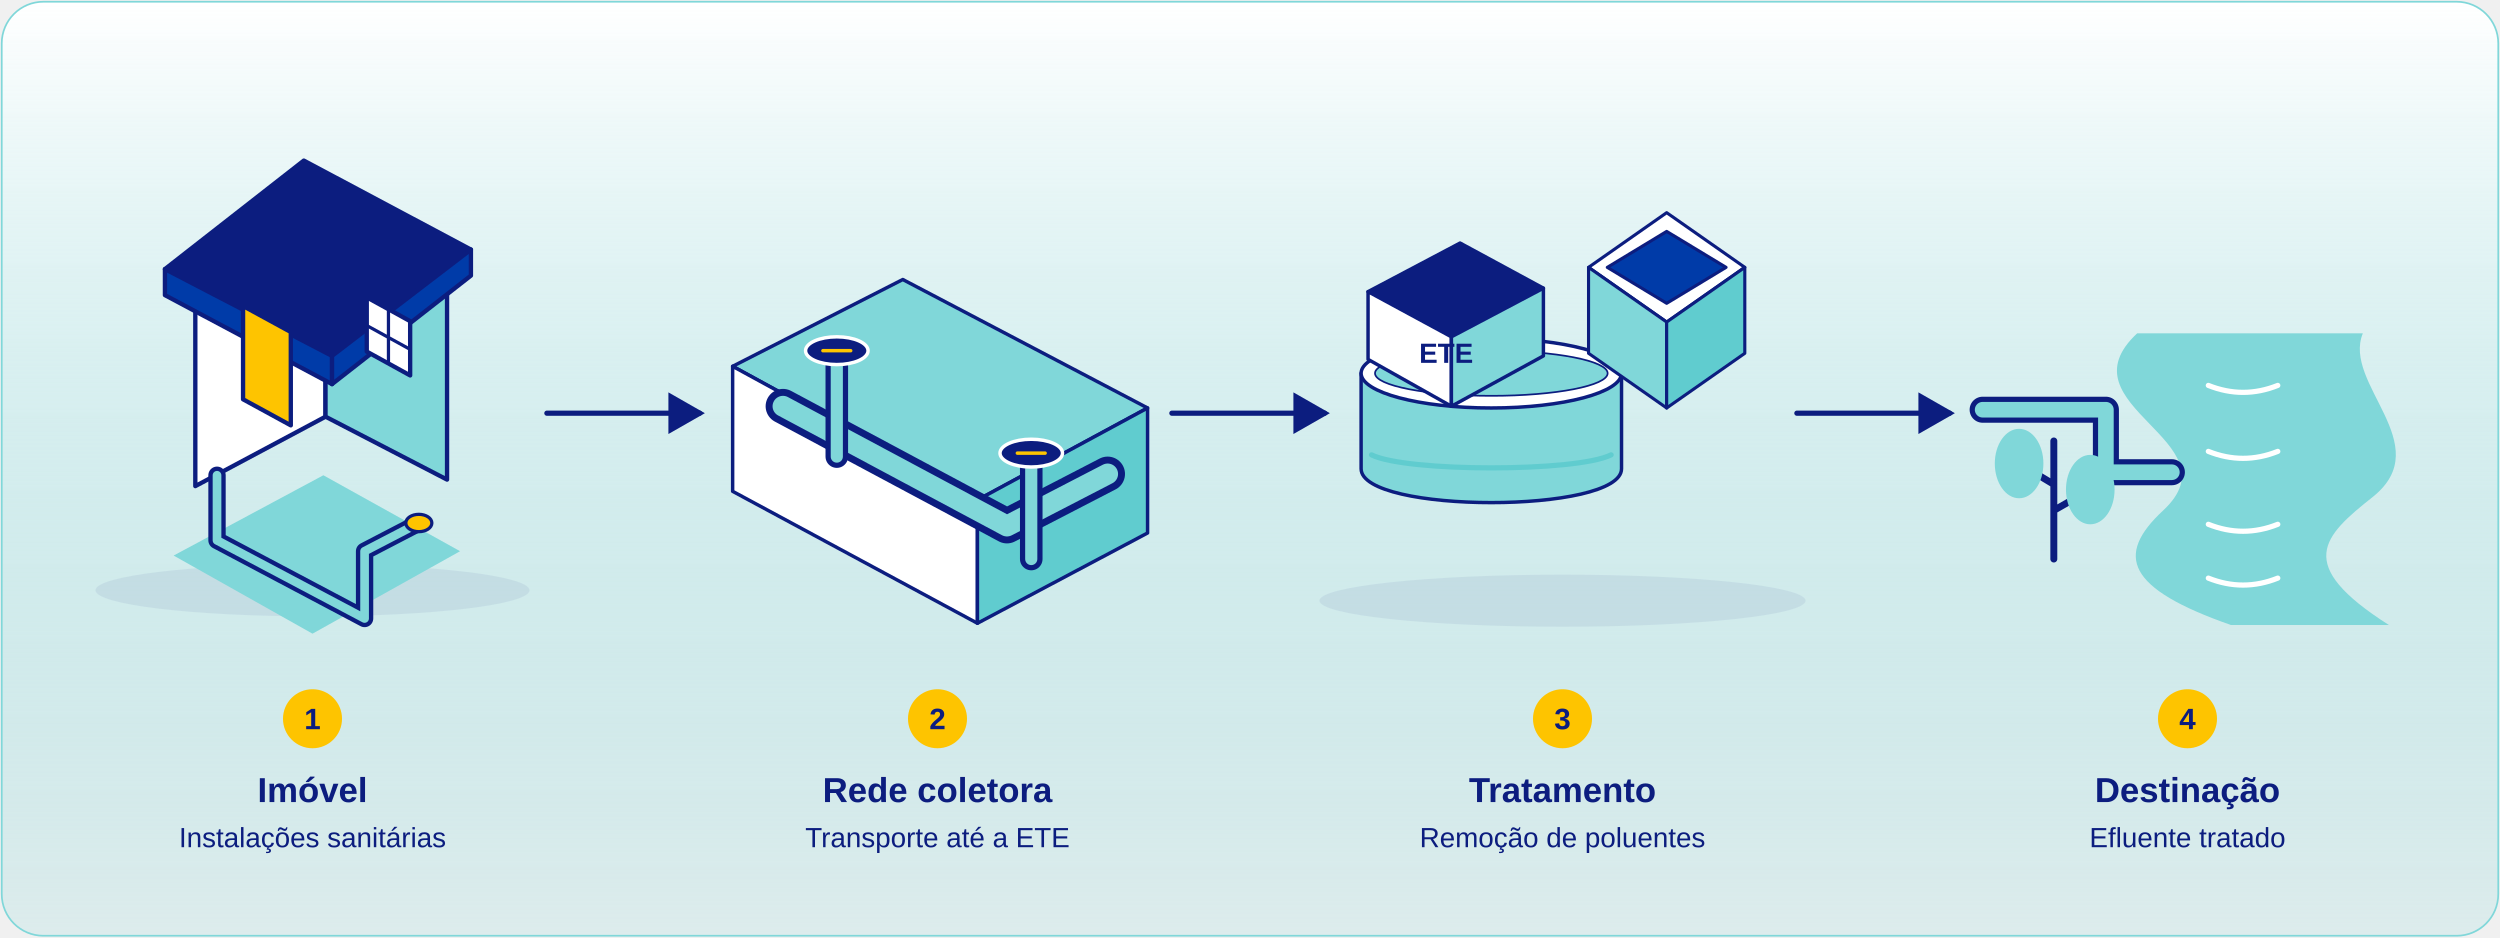
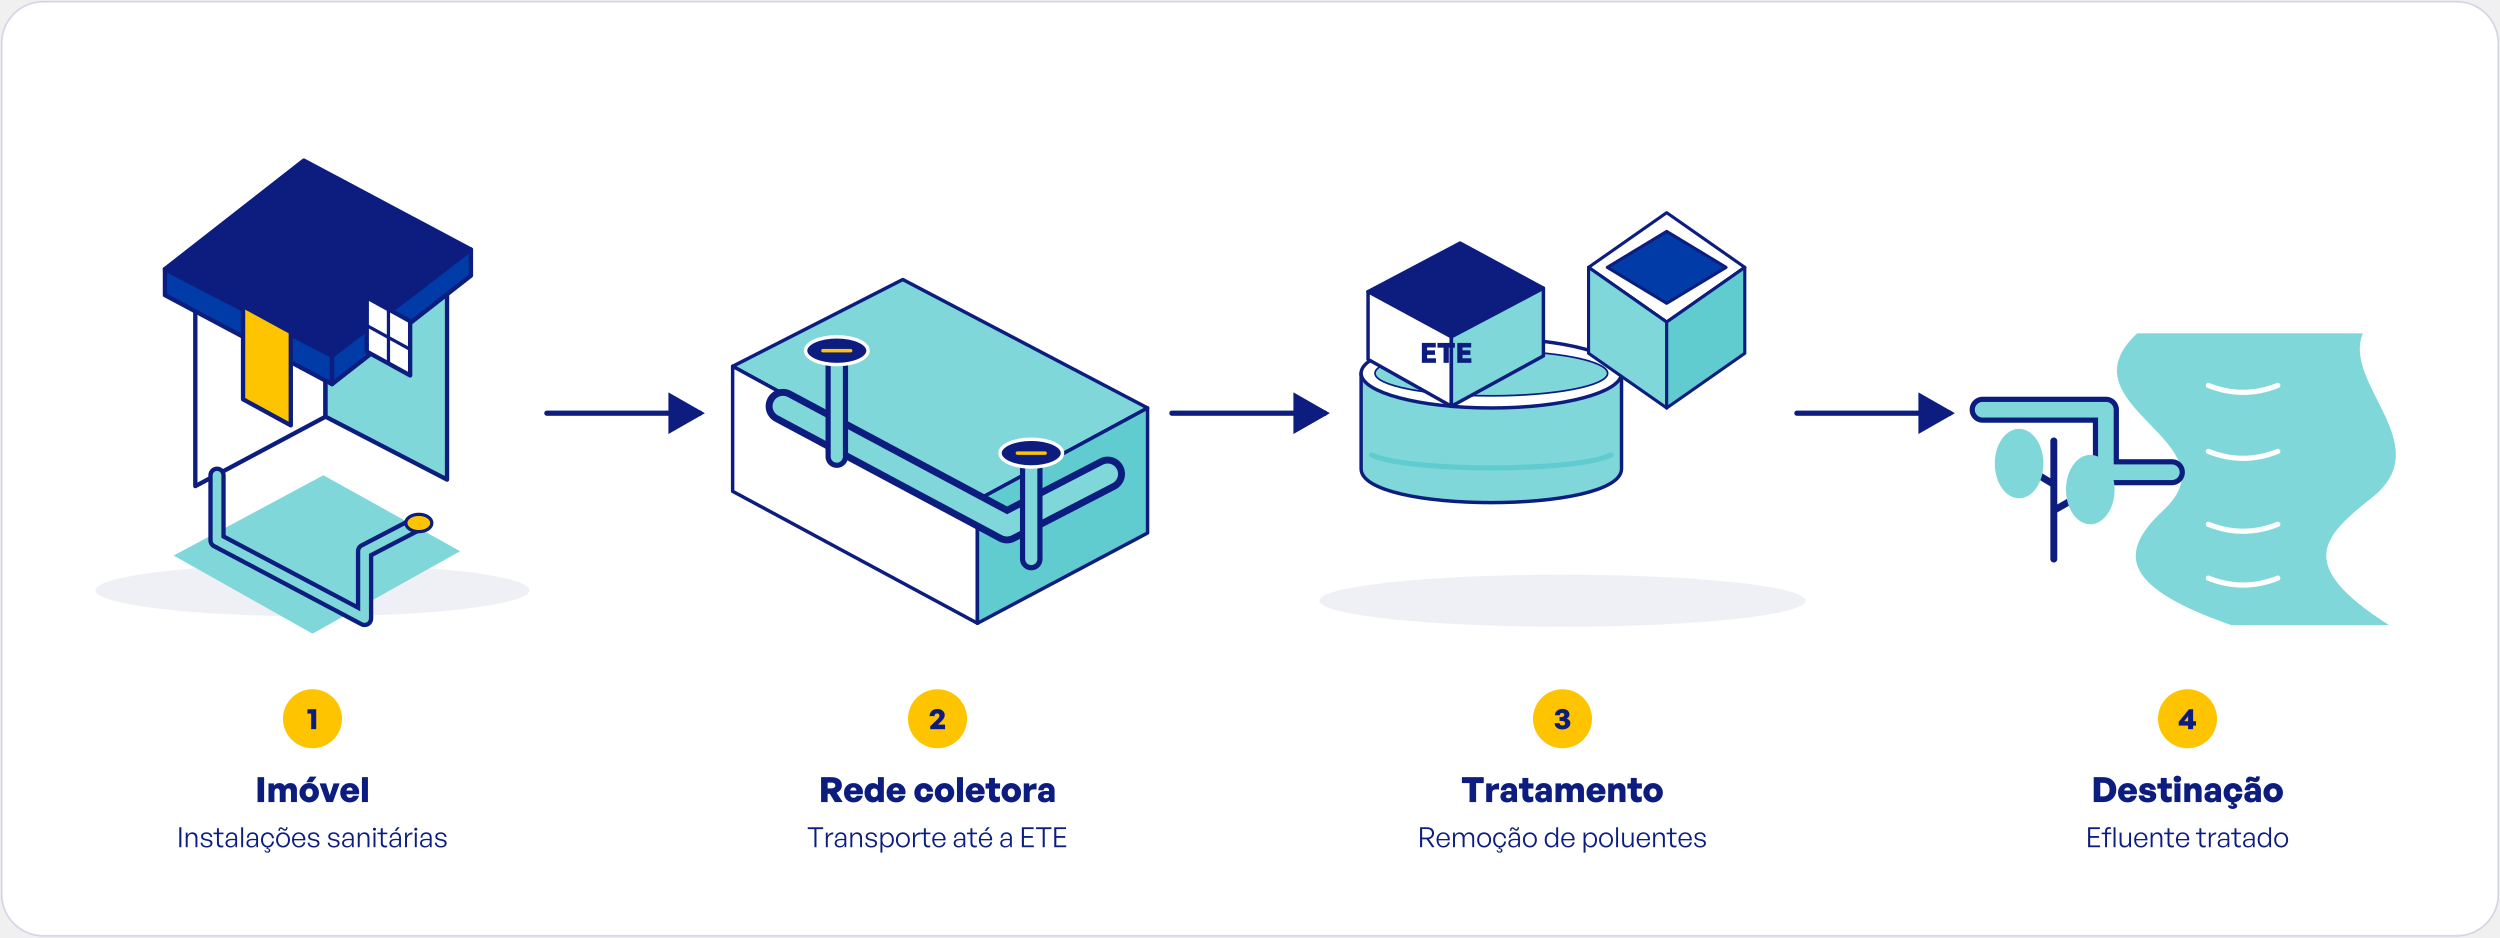
<svg xmlns="http://www.w3.org/2000/svg" viewBox="0 0 1440 540" role="img" aria-labelledby="title desc">
  <defs>
    <linearGradient id="bg" x2="0" y2="1">
      <stop stop-color="#FFFFFF" />
      <stop offset="1" stop-color="#80D7D9" stop-opacity=".17" />
    </linearGradient>
    <marker id="arrow" markerWidth="8" markerHeight="8" refX="6" refY="4" orient="auto">
      <path d="M0 0 7 4 0 8Z" fill="#0C1D7F" />
    </marker>
  </defs>
-   <rect x="1" y="1" width="1438" height="538" rx="24" fill="url(#bg)" stroke="#80D7D9" stroke-width="1" />
+   <rect x="1" y="1" width="1438" height="538" rx="24" fill="#FFFFFF" stroke="#0C1D7F26" stroke-width="1" />
  <path d="M315 238h88" fill="none" stroke="#0C1D7F" stroke-width="3" stroke-linecap="round" stroke-linejoin="round" marker-end="url(#arrow)" />
  <path d="M675 238h88" fill="none" stroke="#0C1D7F" stroke-width="3" stroke-linecap="round" stroke-linejoin="round" marker-end="url(#arrow)" />
  <path d="M1035 238h88" fill="none" stroke="#0C1D7F" stroke-width="3" stroke-linecap="round" stroke-linejoin="round" marker-end="url(#arrow)" />
  <ellipse cx="180" cy="340" rx="125.0" ry="15" fill="#0C1D7F" stroke="none" stroke-width="2" opacity=".07" />
  <g transform="translate(180 305) scale(1.25)">
    <path d="M-64 12 5-25 68 10 0 48Z" fill="#80D7D9" stroke="none" stroke-width="2" stroke-linecap="round" stroke-linejoin="round" />
    <path d="M-54-20 6-52 6-150-54-118Z" fill="#FFFFFF" stroke="#0C1D7F" stroke-width="2" stroke-linecap="round" stroke-linejoin="round" />
    <path d="M6-52 62-23 62-121 6-150Z" fill="#80D7D9" stroke="#0C1D7F" stroke-width="2" stroke-linecap="round" stroke-linejoin="round" />
    <path d="M-68-120-4-170 73-129 9-80Z" fill="#0C1D7F" stroke="#0C1D7F" stroke-width="2" stroke-linecap="round" stroke-linejoin="round" />
    <path d="M-68-120-68-108 9-67 9-80Z" fill="#003BA8" stroke="#0C1D7F" stroke-width="2" stroke-linecap="round" stroke-linejoin="round" />
    <path d="M9-80 73-129 73-117 9-67Z" fill="#003BA8" stroke="#0C1D7F" stroke-width="2" stroke-linecap="round" stroke-linejoin="round" />
    <path d="M-32-60-10-48-10-91-32-103Z" fill="#FEC400" stroke="#0C1D7F" stroke-width="2" stroke-linecap="round" stroke-linejoin="round" />
    <path d="M25-82 45-71 45-96 25-107Z" fill="#FFFFFF" stroke="#0C1D7F" stroke-width="2" stroke-linecap="round" stroke-linejoin="round" />
    <path d="M35-102 35-77M25-94 45-83" fill="none" stroke="#0C1D7F" stroke-width="1.5" stroke-linecap="round" stroke-linejoin="round" />
    <path d="M-44-25-44 5 24 41 24 10 49-3" fill="none" stroke="#0C1D7F" stroke-width="8" stroke-linecap="round" stroke-linejoin="round" />
    <path d="M-44-25-44 5 24 41 24 10 49-3" fill="none" stroke="#80D7D9" stroke-width="4" stroke-linecap="round" stroke-linejoin="round" />
    <ellipse cx="49" cy="-3" rx="6" ry="4" fill="#FEC400" stroke="#0C1D7F" stroke-width="1.5" />
  </g>
  <path d="M422 211 520 161 661 235 563 288Z" fill="#80D7D9" stroke="#0C1D7F" stroke-width="2" stroke-linecap="round" stroke-linejoin="round" />
  <path d="M422 211v72l141 76v-71Z" fill="#FFFFFF" stroke="#0C1D7F" stroke-width="2" stroke-linecap="round" stroke-linejoin="round" />
  <path d="M563 288 661 235v72l-98 52Z" fill="#60CCCF" stroke="#0C1D7F" stroke-width="2" stroke-linecap="round" stroke-linejoin="round" />
  <path d="M451 234 580 303 638 273" fill="none" stroke="#0C1D7F" stroke-width="20" stroke-linecap="round" stroke-linejoin="round" />
  <path d="M451 234 580 303 638 273" fill="none" stroke="#80D7D9" stroke-width="12" stroke-linecap="round" stroke-linejoin="round" />
  <path d="M482 202v61" fill="none" stroke="#0C1D7F" stroke-width="13" stroke-linecap="round" stroke-linejoin="round" />
  <path d="M482 202v61" fill="none" stroke="#80D7D9" stroke-width="7" stroke-linecap="round" stroke-linejoin="round" />
  <ellipse cx="482" cy="202" rx="18" ry="8" fill="#0C1D7F" stroke="#FFFFFF" stroke-width="2" />
  <path d="M474 202h16" fill="none" stroke="#FEC400" stroke-width="2" stroke-linecap="round" stroke-linejoin="round" />
  <path d="M594 261v61" fill="none" stroke="#0C1D7F" stroke-width="13" stroke-linecap="round" stroke-linejoin="round" />
  <path d="M594 261v61" fill="none" stroke="#80D7D9" stroke-width="7" stroke-linecap="round" stroke-linejoin="round" />
  <ellipse cx="594" cy="261" rx="18" ry="8" fill="#0C1D7F" stroke="#FFFFFF" stroke-width="2" />
  <path d="M586 261h16" fill="none" stroke="#FEC400" stroke-width="2" stroke-linecap="round" stroke-linejoin="round" />
  <ellipse cx="900" cy="346" rx="140.0" ry="15" fill="#0C1D7F" stroke="none" stroke-width="2" opacity=".07" />
  <g transform="translate(859 270) scale(1)">
    <path d="M-75.0 -55v55c0 26 150 26 150 0v-55" fill="#80D7D9" stroke="#0C1D7F" stroke-width="2" stroke-linecap="round" stroke-linejoin="round" />
    <ellipse cx="0" cy="-55" rx="75.0" ry="20" fill="#FFFFFF" stroke="#0C1D7F" stroke-width="2" />
    <ellipse cx="0" cy="-55" rx="67.0" ry="13" fill="#80D7D9" stroke="#0C1D7F" stroke-width="1" />
    <path d="M-69.0 -8c20 10 118 10 138 0" fill="none" stroke="#60CCCF" stroke-width="3" stroke-linecap="round" stroke-linejoin="round" />
  </g>
  <g transform="translate(960 199) scale(0.9)">
    <path d="M-50.0 -50 0 -85 50.0 -50 0 -15Z" fill="#FFFFFF" stroke="#0C1D7F" stroke-width="2" stroke-linecap="round" stroke-linejoin="round" />
    <path d="M-50.0 -50v55L0 40v-55Z" fill="#80D7D9" stroke="#0C1D7F" stroke-width="2" stroke-linecap="round" stroke-linejoin="round" />
    <path d="M0 -15 50.0 -50v55L0 40Z" fill="#60CCCF" stroke="#0C1D7F" stroke-width="2" stroke-linecap="round" stroke-linejoin="round" />
    <path d="M-38.0 -50 0 -73 38.0 -50 0 -27Z" fill="#003BA8" stroke="#0C1D7F" stroke-width="2" stroke-linecap="round" stroke-linejoin="round" />
  </g>
  <path d="M788 168 841 140 889 166 836 194Z" fill="#0C1D7F" stroke="#0C1D7F" stroke-width="2" stroke-linecap="round" stroke-linejoin="round" />
  <path d="M788 168v39l48 27v-40Z" fill="#FFFFFF" stroke="#0C1D7F" stroke-width="2" stroke-linecap="round" stroke-linejoin="round" />
  <path d="M836 194 889 166v39l-53 29Z" fill="#80D7D9" stroke="#0C1D7F" stroke-width="2" stroke-linecap="round" stroke-linejoin="round" />
-   <text x="833" y="209" text-anchor="middle" fill="#0C1D7F" font-family="Arial, sans-serif" font-size="16" font-weight="700">ETE</text>
+   <g aria-label="ETE" fill="#0C1D7F" transform="translate(817.872 209) scale(0.016 -0.016)">
+     <path d="M578 164V0H70V718H571V554H259V451H542V287H259V164Z" transform="translate(0 0)" />
+     <path d="M424 0H235V547H15V718H644V547H424Z" transform="translate(616 0)" />
+     <path d="M578 164V0H70V718H571V554H259V451H542V287H259V164Z" transform="translate(1275 0)" />
+   </g>
  <path d="M1231 192c-45 42 58 62 15 102-28 26-21 45 39 66h91c-55-35-38-51-9-74 37-30-18-65-6-94Z" fill="#80D7D9" stroke="none" stroke-width="2" stroke-linecap="round" stroke-linejoin="round" />
  <path d="M1272 222q20 8 40 0" fill="none" stroke="#FFFFFF" stroke-width="3" stroke-linecap="round" stroke-linejoin="round" />
  <path d="M1272 260q20 8 40 0" fill="none" stroke="#FFFFFF" stroke-width="3" stroke-linecap="round" stroke-linejoin="round" />
  <path d="M1272 302q20 8 40 0" fill="none" stroke="#FFFFFF" stroke-width="3" stroke-linecap="round" stroke-linejoin="round" />
  <path d="M1272 333q20 8 40 0" fill="none" stroke="#FFFFFF" stroke-width="3" stroke-linecap="round" stroke-linejoin="round" />
  <path d="M1142 236h71v36h38" fill="none" stroke="#0C1D7F" stroke-width="15" stroke-linecap="round" stroke-linejoin="round" />
  <path d="M1142 236h71v36h38" fill="none" stroke="#80D7D9" stroke-width="9" stroke-linecap="round" stroke-linejoin="round" />
  <path d="M1183 322v-68m0 25-20-12m20 27 21-12" fill="none" stroke="#0C1D7F" stroke-width="4" stroke-linecap="round" stroke-linejoin="round" />
  <ellipse cx="1163" cy="267" rx="14" ry="20" fill="#80D7D9" stroke="none" stroke-width="2" />
  <ellipse cx="1204" cy="282" rx="14" ry="20" fill="#80D7D9" stroke="none" stroke-width="2" />
  <ellipse cx="180" cy="414" rx="17" ry="17" fill="#FEC400" stroke="none" stroke-width="2" />
-   <text x="180" y="420" text-anchor="middle" fill="#0C1D7F" font-family="Arial, sans-serif" font-size="17" font-weight="700">1</text>
-   <text x="180" y="462" text-anchor="middle" fill="#0C1D7F" font-family="Arial, sans-serif" font-size="20" font-weight="700">Imóvel</text>
-   <text x="180" y="488" text-anchor="middle" fill="#0C1D7F" font-family="Arial, sans-serif" font-size="16" font-weight="400">Instalações sanitárias</text>
+   <g aria-label="1" fill="#0C1D7F" transform="translate(176.736 420) scale(0.017 -0.017)">
+     <path d="M318 0H145V527H20V676H318Z" transform="translate(0 0)" />
+   </g>
+   <g aria-label="Imóvel" fill="#0C1D7F" transform="translate(146.95 462) scale(0.02 -0.02)">
+     <path d="M259 0H70V718H259Z" transform="translate(0 0)" />
+     <path d="M227 0H56V538H213V472Q278 548 368 548Q474 548 520 465Q557 507 597.0 527.5Q637 548 693 548Q775 548 825.0 495.0Q875 442 875 346V0H704V293Q704 340 685.0 367.0Q666 394 630 394Q595 394 573.0 368.5Q551 343 551 292V0H380V293Q380 340 361.0 367.0Q342 394 306 394Q271 394 249.0 368.5Q227 343 227 292Z" transform="translate(329 0)" />
+     <path d="M394 571H218L318 733H515ZM503.0 71.5Q422 -10 303.0 -10.0Q184 -10 103.0 71.5Q22 153 22.0 269.0Q22 385 103.0 466.5Q184 548 303.0 548.0Q422 548 503.0 466.5Q584 385 584.0 269.0Q584 153 503.0 71.5ZM230.0 176.0Q260 143 303.0 143.0Q346 143 376.0 176.0Q406 209 406.0 269.0Q406 329 376.0 361.5Q346 394 303.0 394.0Q260 394 230.0 361.5Q200 329 200.0 269.0Q200 209 230.0 176.0Z" transform="translate(1255 0)" />
+     <path d="M573 538 380 0H190L-5 538H181L289 194L399 538Z" transform="translate(1861 0)" />
+     <path d="M299 -9Q175 -9 98.5 68.0Q22 145 22 270Q22 391 100.0 469.5Q178 548 298 548Q431 548 509.0 453.5Q587 359 564 226H199Q212 124 295 124Q367 124 390 183H561Q536 91 468.0 41.0Q400 -9 299 -9ZM294 422Q219 422 201 333H381Q379 374 355.5 398.0Q332 422 294 422Z" transform="translate(2429 0)" />
+     <path d="M229 0H56V718H229Z" transform="translate(3020 0)" />
+   </g>
+   <g aria-label="Instalações sanitárias" fill="#0C1D7F" transform="translate(101.976 488) scale(0.016 -0.016)">
+     <path d="M156 0H81V718H156Z" transform="translate(0 0)" />
+     <path d="M146 307V0H76V527H141V428Q167 478 213.0 507.5Q259 537 315 537Q399 537 447.5 486.0Q496 435 496 342V0H426V318Q426 394 392.0 435.0Q358 476 294 476Q232 476 189.0 428.0Q146 380 146 307Z" transform="translate(237 0)" />
+     <path d="M470 147Q470 74 414.5 32.0Q359 -10 262 -10Q164 -10 106.5 36.5Q49 83 41 165H108Q112 109 153.5 76.0Q195 43 262 43Q327 43 363.5 67.0Q400 91 400 136Q400 175 375.0 195.5Q350 216 290 228L214 243Q61 272 61 387Q61 453 114.5 495.0Q168 537 254 537Q345 537 401.0 491.5Q457 446 463 367H397Q392 422 354.0 452.5Q316 483 254 483Q198 483 163.5 458.5Q129 434 129 393Q129 354 154.5 333.0Q180 312 239 301L318 286Q396 271 433.0 237.0Q470 203 470 147Z" transform="translate(804 0)" />
+     <path d="M347 67V5Q310 -10 271 -10Q201 -10 159.0 29.0Q117 68 117 149V468H-7V527H117V683H187V527H352V468H187V164Q187 54 285 54Q315 54 347 67Z" transform="translate(1320 0)" />
+     <path d="M400 0V96Q377 46 330.5 18.0Q284 -10 223 -10Q141 -10 92.0 32.5Q43 75 43 146Q43 303 285 303Q315 303 393 297V341Q393 407 359.5 444.0Q326 481 266 481Q201 481 163.5 443.5Q126 406 125 342H61Q63 430 119.0 483.5Q175 537 265 537Q357 537 408.5 486.0Q460 435 460 343V0ZM110 148Q110 100 144.0 70.5Q178 41 233 41Q306 41 349.5 85.5Q393 130 393 204V251Q337 256 288 256Q110 256 110 148Z" transform="translate(1702 0)" />
+     <path d="M146 0H76V718H146Z" transform="translate(2233 0)" />
+     <path d="M400 0V96Q377 46 330.5 18.0Q284 -10 223 -10Q141 -10 92.0 32.5Q43 75 43 146Q43 303 285 303Q315 303 393 297V341Q393 407 359.5 444.0Q326 481 266 481Q201 481 163.5 443.5Q126 406 125 342H61Q63 430 119.0 483.5Q175 537 265 537Q357 537 408.5 486.0Q460 435 460 343V0ZM110 148Q110 100 144.0 70.5Q178 41 233 41Q306 41 349.5 85.5Q393 130 393 204V251Q337 256 288 256Q110 256 110 148Z" transform="translate(2455 0)" />
+     <path d="M372 -118Q372 -154 343.0 -176.0Q314 -198 270 -198Q225 -198 195.0 -176.0Q165 -154 159 -113H208Q217 -159 269 -159Q291 -159 304.5 -146.5Q318 -134 318 -116Q318 -85 292.5 -71.5Q267 -58 230 -62L247 -10Q153 1 95.0 76.0Q37 151 37 264Q37 384 103.0 460.5Q169 537 273 537Q365 537 427.0 479.5Q489 422 505 323H434Q422 395 379.5 435.5Q337 476 273 476Q199 476 153.5 417.0Q108 358 108 264Q108 168 153.5 109.0Q199 50 273 50Q338 50 380.0 90.5Q422 131 434 204H505Q492 108 434.0 51.0Q376 -6 288 -11L279 -37Q320 -39 346.0 -61.5Q372 -84 372 -118Z" transform="translate(2986 0)" />
+     <path d="M171 587H124Q118 647 142.5 682.5Q167 718 212 718Q240 718 266.0 700.0Q292 682 313.5 664.0Q335 646 353 646Q399 646 399 724H447Q452 665 427.5 629.0Q403 593 358 593Q330 593 304.0 611.0Q278 629 256.5 647.0Q235 665 217 665Q171 665 171 587ZM37 264Q37 382 107.5 459.0Q178 536 287.0 536.0Q396 536 467.0 459.5Q538 383 538.0 264.0Q538 145 467.0 67.5Q396 -10 287.0 -10.0Q178 -10 107.5 67.5Q37 145 37 264ZM287 51Q366 51 416.5 109.0Q467 167 467 264Q467 359 416.5 417.0Q366 475 287 475Q209 475 158.5 417.0Q108 359 108 264Q108 167 158.5 109.0Q209 51 287 51Z" transform="translate(3528 0)" />
+     <path d="M283 -10Q172 -10 104.5 66.5Q37 143 37 268Q37 384 105.5 460.5Q174 537 279 537Q391 537 457.5 455.5Q524 374 515 247H107Q112 153 158.5 99.0Q205 45 282 45Q348 45 391.5 80.0Q435 115 448 178H517Q499 90 436.5 40.0Q374 -10 283 -10ZM278 483Q207 483 160.5 432.0Q114 381 107 295H442Q437 384 394.0 433.5Q351 483 278 483Z" transform="translate(4103 0)" />
+     <path d="M470 147Q470 74 414.5 32.0Q359 -10 262 -10Q164 -10 106.5 36.5Q49 83 41 165H108Q112 109 153.5 76.0Q195 43 262 43Q327 43 363.5 67.0Q400 91 400 136Q400 175 375.0 195.5Q350 216 290 228L214 243Q61 272 61 387Q61 453 114.5 495.0Q168 537 254 537Q345 537 401.0 491.5Q457 446 463 367H397Q392 422 354.0 452.5Q316 483 254 483Q198 483 163.5 458.5Q129 434 129 393Q129 354 154.5 333.0Q180 312 239 301L318 286Q396 271 433.0 237.0Q470 203 470 147Z" transform="translate(4658 0)" />
+     <path d="M470 147Q470 74 414.5 32.0Q359 -10 262 -10Q164 -10 106.5 36.5Q49 83 41 165H108Q112 109 153.5 76.0Q195 43 262 43Q327 43 363.5 67.0Q400 91 400 136Q400 175 375.0 195.5Q350 216 290 228L214 243Q61 272 61 387Q61 453 114.5 495.0Q168 537 254 537Q345 537 401.0 491.5Q457 446 463 367H397Q392 422 354.0 452.5Q316 483 254 483Q198 483 163.5 458.5Q129 434 129 393Q129 354 154.5 333.0Q180 312 239 301L318 286Q396 271 433.0 237.0Q470 203 470 147Z" transform="translate(5383 0)" />
+     <path d="M400 0V96Q377 46 330.5 18.0Q284 -10 223 -10Q141 -10 92.0 32.5Q43 75 43 146Q43 303 285 303Q315 303 393 297V341Q393 407 359.5 444.0Q326 481 266 481Q201 481 163.5 443.5Q126 406 125 342H61Q63 430 119.0 483.5Q175 537 265 537Q357 537 408.5 486.0Q460 435 460 343V0ZM110 148Q110 100 144.0 70.5Q178 41 233 41Q306 41 349.5 85.5Q393 130 393 204V251Q337 256 288 256Q110 256 110 148Z" transform="translate(5899 0)" />
+     <path d="M146 307V0H76V527H141V428Q167 478 213.0 507.5Q259 537 315 537Q399 537 447.5 486.0Q496 435 496 342V0H426V318Q426 394 392.0 435.0Q358 476 294 476Q232 476 189.0 428.0Q146 380 146 307Z" transform="translate(6430 0)" />
+     <path d="M151.0 686.5Q167 672 167.0 649.0Q167 626 151.0 611.0Q135 596 110.0 596.0Q85 596 69.5 611.0Q54 626 54.0 649.0Q54 672 69.5 686.5Q85 701 110.0 701.0Q135 701 151.0 686.5ZM146 0H76V527H146Z" transform="translate(6997 0)" />
+     <path d="M347 67V5Q310 -10 271 -10Q201 -10 159.0 29.0Q117 68 117 149V468H-7V527H117V683H187V527H352V468H187V164Q187 54 285 54Q315 54 347 67Z" transform="translate(7219 0)" />
+     <path d="M306 588H228L329 722H412ZM400 0V96Q377 46 330.5 18.0Q284 -10 223 -10Q141 -10 92.0 32.5Q43 75 43 146Q43 303 285 303Q315 303 393 297V341Q393 407 359.5 444.0Q326 481 266 481Q201 481 163.5 443.5Q126 406 125 342H61Q63 430 119.0 483.5Q175 537 265 537Q357 537 408.5 486.0Q460 435 460 343V0ZM110 148Q110 100 144.0 70.5Q178 41 233 41Q306 41 349.5 85.5Q393 130 393 204V251Q337 256 288 256Q110 256 110 148Z" transform="translate(7601 0)" />
+     <path d="M146 282V0H76V527H141V407Q168 466 222.5 500.5Q277 535 342 535V462Q257 465 201.5 416.0Q146 367 146 282Z" transform="translate(8132 0)" />
+     <path d="M151.0 686.5Q167 672 167.0 649.0Q167 626 151.0 611.0Q135 596 110.0 596.0Q85 596 69.5 611.0Q54 626 54.0 649.0Q54 672 69.5 686.5Q85 701 110.0 701.0Q135 701 151.0 686.5ZM146 0H76V527H146Z" transform="translate(8484 0)" />
+     <path d="M400 0V96Q377 46 330.5 18.0Q284 -10 223 -10Q141 -10 92.0 32.5Q43 75 43 146Q43 303 285 303Q315 303 393 297V341Q393 407 359.5 444.0Q326 481 266 481Q201 481 163.5 443.5Q126 406 125 342H61Q63 430 119.0 483.5Q175 537 265 537Q357 537 408.5 486.0Q460 435 460 343V0ZM110 148Q110 100 144.0 70.5Q178 41 233 41Q306 41 349.5 85.5Q393 130 393 204V251Q337 256 288 256Q110 256 110 148Z" transform="translate(8706 0)" />
+     <path d="M470 147Q470 74 414.5 32.0Q359 -10 262 -10Q164 -10 106.5 36.5Q49 83 41 165H108Q112 109 153.5 76.0Q195 43 262 43Q327 43 363.5 67.0Q400 91 400 136Q400 175 375.0 195.5Q350 216 290 228L214 243Q61 272 61 387Q61 453 114.5 495.0Q168 537 254 537Q345 537 401.0 491.5Q457 446 463 367H397Q392 422 354.0 452.5Q316 483 254 483Q198 483 163.5 458.5Q129 434 129 393Q129 354 154.5 333.0Q180 312 239 301L318 286Q396 271 433.0 237.0Q470 203 470 147Z" transform="translate(9237 0)" />
+   </g>
  <ellipse cx="540" cy="414" rx="17" ry="17" fill="#FEC400" stroke="none" stroke-width="2" />
-   <text x="540" y="420" text-anchor="middle" fill="#0C1D7F" font-family="Arial, sans-serif" font-size="17" font-weight="700">2</text>
-   <text x="540" y="462" text-anchor="middle" fill="#0C1D7F" font-family="Arial, sans-serif" font-size="20" font-weight="700">Rede coletora</text>
-   <text x="540" y="488" text-anchor="middle" fill="#0C1D7F" font-family="Arial, sans-serif" font-size="16" font-weight="400">Transporte até a ETE</text>
+   <g aria-label="2" fill="#0C1D7F" transform="translate(535.062 420) scale(0.017 -0.017)">
+     <path d="M547 154V0H44V98L245 292Q308 353 331.5 386.5Q355 420 355 459Q355 494 335.0 513.0Q315 532 278 532Q235 532 212.0 508.5Q189 485 189 442H22Q22 549 96.0 617.5Q170 686 287 686Q393 686 464.0 627.5Q535 569 535 481Q535 417 504.0 366.0Q473 315 379 224L307 154Z" transform="translate(0 0)" />
+   </g>
+   <g aria-label="Rede coletora" fill="#0C1D7F" transform="translate(471.54 462) scale(0.02 -0.02)">
+     <path d="M259 0H70V718H364Q510 718 589.5 655.5Q669 593 669 478Q669 409 629.5 354.5Q590 300 517 269L693 0H468L321 239H259ZM259 562V395H356Q479 395 479 478Q479 562 356 562Z" transform="translate(0 0)" />
+     <path d="M299 -9Q175 -9 98.5 68.0Q22 145 22 270Q22 391 100.0 469.5Q178 548 298 548Q431 548 509.0 453.5Q587 359 564 226H199Q212 124 295 124Q367 124 390 183H561Q536 91 468.0 41.0Q400 -9 299 -9ZM294 422Q219 422 201 333H381Q379 374 355.5 398.0Q332 422 294 422Z" transform="translate(708 0)" />
+     <path d="M22 269Q22 388 88.5 468.0Q155 548 262 548Q345 548 408 488V718H579V0H422V61Q354 -10 262 -10Q155 -10 88.5 70.5Q22 151 22 269ZM200 269Q200 209 230.5 176.5Q261 144 303 144Q346 144 376.0 177.0Q406 210 406 270Q406 331 376.0 362.5Q346 394 303.0 394.0Q260 394 230.0 362.0Q200 330 200 269Z" transform="translate(1299 0)" />
+     <path d="M299 -9Q175 -9 98.5 68.0Q22 145 22 270Q22 391 100.0 469.5Q178 548 298 548Q431 548 509.0 453.5Q587 359 564 226H199Q212 124 295 124Q367 124 390 183H561Q536 91 468.0 41.0Q400 -9 299 -9ZM294 422Q219 422 201 333H381Q379 374 355.5 398.0Q332 422 294 422Z" transform="translate(1934 0)" />
+     <path d="M293 -10Q173 -10 97.5 68.0Q22 146 22 269Q22 389 99.5 468.5Q177 548 293 548Q404 548 479.5 479.0Q555 410 566 298H384Q382 342 357.5 368.0Q333 394 294 394Q249 394 224.0 361.0Q199 328 199 269Q199 208 223.5 175.5Q248 143 294 143Q334 143 357.5 168.5Q381 194 384 240H566Q555 125 481.5 57.5Q408 -10 293 -10Z" transform="translate(2734 0)" />
+     <path d="M503.0 71.5Q422 -10 303.0 -10.0Q184 -10 103.0 71.5Q22 153 22.0 269.0Q22 385 103.0 466.5Q184 548 303.0 548.0Q422 548 503.0 466.5Q584 385 584.0 269.0Q584 153 503.0 71.5ZM230.0 176.0Q260 143 303.0 143.0Q346 143 376.0 176.0Q406 209 406.0 269.0Q406 329 376.0 361.5Q346 394 303.0 394.0Q260 394 230.0 361.5Q200 329 200.0 269.0Q200 209 230.0 176.0Z" transform="translate(3322 0)" />
+     <path d="M229 0H56V718H229Z" transform="translate(3928 0)" />
+     <path d="M299 -9Q175 -9 98.5 68.0Q22 145 22 270Q22 391 100.0 469.5Q178 548 298 548Q431 548 509.0 453.5Q587 359 564 226H199Q212 124 295 124Q367 124 390 183H561Q536 91 468.0 41.0Q400 -9 299 -9ZM294 422Q219 422 201 333H381Q379 374 355.5 398.0Q332 422 294 422Z" transform="translate(4213 0)" />
+     <path d="M417 168V19Q365 -10 295 -10Q204 -10 153.5 41.5Q103 93 103 185V389H3V538H103V696H274V538H421V389H274V225Q274 149 343 149Q387 149 417 168Z" transform="translate(4804 0)" />
+     <path d="M503.0 71.5Q422 -10 303.0 -10.0Q184 -10 103.0 71.5Q22 153 22.0 269.0Q22 385 103.0 466.5Q184 548 303.0 548.0Q422 548 503.0 466.5Q584 385 584.0 269.0Q584 153 503.0 71.5ZM230.0 176.0Q260 143 303.0 143.0Q346 143 376.0 176.0Q406 209 406.0 269.0Q406 329 376.0 361.5Q346 394 303.0 394.0Q260 394 230.0 361.5Q200 329 200.0 269.0Q200 209 230.0 176.0Z" transform="translate(5245 0)" />
+     <path d="M227 248V0H56V538H213V443Q243 489 301.0 515.5Q359 542 425 542V364Q323 374 275.0 352.5Q227 331 227 248Z" transform="translate(5851 0)" />
+     <path d="M371 0V52Q316 -10 217 -10Q133 -10 81.5 36.5Q30 83 30 159Q30 238 91.5 279.5Q153 321 269 321Q314 321 348 315V341Q348 376 328.5 395.0Q309 414 273 414Q201 414 192 341H38Q46 435 110.0 491.5Q174 548 274 548Q385 548 447.0 491.0Q509 434 509 332V0ZM191 164Q191 138 208.5 123.0Q226 108 257 108Q300 108 324.0 127.0Q348 146 348 179V213Q312 220 280 220Q191 220 191 164Z" transform="translate(6286 0)" />
+   </g>
+   <g aria-label="Transporte até a ETE" fill="#0C1D7F" transform="translate(464.928 488) scale(0.016 -0.016)">
+     <path d="M335 0H261V651H20V718H576V651H335Z" transform="translate(0 0)" />
+     <path d="M146 282V0H76V527H141V407Q168 466 222.5 500.5Q277 535 342 535V462Q257 465 201.5 416.0Q146 367 146 282Z" transform="translate(596 0)" />
+     <path d="M400 0V96Q377 46 330.5 18.0Q284 -10 223 -10Q141 -10 92.0 32.5Q43 75 43 146Q43 303 285 303Q315 303 393 297V341Q393 407 359.5 444.0Q326 481 266 481Q201 481 163.5 443.5Q126 406 125 342H61Q63 430 119.0 483.5Q175 537 265 537Q357 537 408.5 486.0Q460 435 460 343V0ZM110 148Q110 100 144.0 70.5Q178 41 233 41Q306 41 349.5 85.5Q393 130 393 204V251Q337 256 288 256Q110 256 110 148Z" transform="translate(948 0)" />
+     <path d="M146 307V0H76V527H141V428Q167 478 213.0 507.5Q259 537 315 537Q399 537 447.5 486.0Q496 435 496 342V0H426V318Q426 394 392.0 435.0Q358 476 294 476Q232 476 189.0 428.0Q146 380 146 307Z" transform="translate(1479 0)" />
+     <path d="M470 147Q470 74 414.5 32.0Q359 -10 262 -10Q164 -10 106.5 36.5Q49 83 41 165H108Q112 109 153.5 76.0Q195 43 262 43Q327 43 363.5 67.0Q400 91 400 136Q400 175 375.0 195.5Q350 216 290 228L214 243Q61 272 61 387Q61 453 114.5 495.0Q168 537 254 537Q345 537 401.0 491.5Q457 446 463 367H397Q392 422 354.0 452.5Q316 483 254 483Q198 483 163.5 458.5Q129 434 129 393Q129 354 154.5 333.0Q180 312 239 301L318 286Q396 271 433.0 237.0Q470 203 470 147Z" transform="translate(2046 0)" />
+     <path d="M559 264Q559 141 496.0 65.5Q433 -10 328 -10Q269 -10 221.0 21.0Q173 52 146 108V-193H76V527H141V413Q168 471 217.5 504.0Q267 537 328 537Q432 537 495.5 461.5Q559 386 559 264ZM488 264Q488 363 441.0 419.5Q394 476 316 476Q241 476 193.0 419.0Q145 362 145 264Q145 167 192.5 109.0Q240 51 316 51Q394 51 441.0 107.5Q488 164 488 264Z" transform="translate(2562 0)" />
+     <path d="M37 264Q37 382 107.5 459.0Q178 536 287.0 536.0Q396 536 467.0 459.5Q538 383 538.0 264.0Q538 145 467.0 67.5Q396 -10 287.0 -10.0Q178 -10 107.5 67.5Q37 145 37 264ZM287 51Q366 51 416.5 109.0Q467 167 467 264Q467 359 416.5 417.0Q366 475 287 475Q209 475 158.5 417.0Q108 359 108 264Q108 167 158.5 109.0Q209 51 287 51Z" transform="translate(3158 0)" />
+     <path d="M146 282V0H76V527H141V407Q168 466 222.5 500.5Q277 535 342 535V462Q257 465 201.5 416.0Q146 367 146 282Z" transform="translate(3733 0)" />
+     <path d="M347 67V5Q310 -10 271 -10Q201 -10 159.0 29.0Q117 68 117 149V468H-7V527H117V683H187V527H352V468H187V164Q187 54 285 54Q315 54 347 67Z" transform="translate(4085 0)" />
+     <path d="M283 -10Q172 -10 104.5 66.5Q37 143 37 268Q37 384 105.5 460.5Q174 537 279 537Q391 537 457.5 455.5Q524 374 515 247H107Q112 153 158.5 99.0Q205 45 282 45Q348 45 391.5 80.0Q435 115 448 178H517Q499 90 436.5 40.0Q374 -10 283 -10ZM278 483Q207 483 160.5 432.0Q114 381 107 295H442Q437 384 394.0 433.5Q351 483 278 483Z" transform="translate(4467 0)" />
+     <path d="M400 0V96Q377 46 330.5 18.0Q284 -10 223 -10Q141 -10 92.0 32.5Q43 75 43 146Q43 303 285 303Q315 303 393 297V341Q393 407 359.5 444.0Q326 481 266 481Q201 481 163.5 443.5Q126 406 125 342H61Q63 430 119.0 483.5Q175 537 265 537Q357 537 408.5 486.0Q460 435 460 343V0ZM110 148Q110 100 144.0 70.5Q178 41 233 41Q306 41 349.5 85.5Q393 130 393 204V251Q337 256 288 256Q110 256 110 148Z" transform="translate(5231 0)" />
+     <path d="M347 67V5Q310 -10 271 -10Q201 -10 159.0 29.0Q117 68 117 149V468H-7V527H117V683H187V527H352V468H187V164Q187 54 285 54Q315 54 347 67Z" transform="translate(5762 0)" />
+     <path d="M319 588H241L342 722H426ZM283 -10Q172 -10 104.5 66.5Q37 143 37 268Q37 384 105.5 460.5Q174 537 279 537Q391 537 457.5 455.5Q524 374 515 247H107Q112 153 158.5 99.0Q205 45 282 45Q348 45 391.5 80.0Q435 115 448 178H517Q499 90 436.5 40.0Q374 -10 283 -10ZM278 483Q207 483 160.5 432.0Q114 381 107 295H442Q437 384 394.0 433.5Q351 483 278 483Z" transform="translate(6144 0)" />
+     <path d="M400 0V96Q377 46 330.5 18.0Q284 -10 223 -10Q141 -10 92.0 32.5Q43 75 43 146Q43 303 285 303Q315 303 393 297V341Q393 407 359.5 444.0Q326 481 266 481Q201 481 163.5 443.5Q126 406 125 342H61Q63 430 119.0 483.5Q175 537 265 537Q357 537 408.5 486.0Q460 435 460 343V0ZM110 148Q110 100 144.0 70.5Q178 41 233 41Q306 41 349.5 85.5Q393 130 393 204V251Q337 256 288 256Q110 256 110 148Z" transform="translate(6908 0)" />
+     <path d="M512 65V0H81V718H505V653H156V403H475V338H156V65Z" transform="translate(7648 0)" />
+     <path d="M335 0H261V651H20V718H576V651H335Z" transform="translate(8218 0)" />
+     <path d="M512 65V0H81V718H505V653H156V403H475V338H156V65Z" transform="translate(8814 0)" />
+   </g>
  <ellipse cx="900" cy="414" rx="17" ry="17" fill="#FEC400" stroke="none" stroke-width="2" />
-   <text x="900" y="420" text-anchor="middle" fill="#0C1D7F" font-family="Arial, sans-serif" font-size="17" font-weight="700">3</text>
-   <text x="900" y="462" text-anchor="middle" fill="#0C1D7F" font-family="Arial, sans-serif" font-size="20" font-weight="700">Tratamento</text>
-   <text x="900" y="488" text-anchor="middle" fill="#0C1D7F" font-family="Arial, sans-serif" font-size="16" font-weight="400">Remoção de poluentes</text>
+   <g aria-label="3" fill="#0C1D7F" transform="translate(895.07 420) scale(0.017 -0.017)">
+     <path d="M283 -9Q169 -9 95.5 51.0Q22 111 22 205H190Q193 168 218.0 147.0Q243 126 285 126Q330 126 354.5 146.0Q379 166 379 203Q379 239 349.5 258.5Q320 278 265 278H189V413H255Q349 413 349 482Q349 515 329.5 533.0Q310 551 274 551Q240 551 220.0 530.0Q200 509 200 472H33Q33 563 105.0 624.5Q177 686 283 686Q395 686 460.5 633.5Q526 581 526.0 496.0Q526 411 432 356Q556 313 556 207Q556 110 480.5 50.5Q405 -9 283 -9Z" transform="translate(0 0)" />
+   </g>
+   <g aria-label="Tratamento" fill="#0C1D7F" transform="translate(841.76 462) scale(0.02 -0.02)">
+     <path d="M424 0H235V547H15V718H644V547H424Z" transform="translate(0 0)" />
+     <path d="M227 248V0H56V538H213V443Q243 489 301.0 515.5Q359 542 425 542V364Q323 374 275.0 352.5Q227 331 227 248Z" transform="translate(659 0)" />
+     <path d="M371 0V52Q316 -10 217 -10Q133 -10 81.5 36.5Q30 83 30 159Q30 238 91.5 279.5Q153 321 269 321Q314 321 348 315V341Q348 376 328.5 395.0Q309 414 273 414Q201 414 192 341H38Q46 435 110.0 491.5Q174 548 274 548Q385 548 447.0 491.0Q509 434 509 332V0ZM191 164Q191 138 208.5 123.0Q226 108 257 108Q300 108 324.0 127.0Q348 146 348 179V213Q312 220 280 220Q191 220 191 164Z" transform="translate(1094 0)" />
+     <path d="M417 168V19Q365 -10 295 -10Q204 -10 153.5 41.5Q103 93 103 185V389H3V538H103V696H274V538H421V389H274V225Q274 149 343 149Q387 149 417 168Z" transform="translate(1654 0)" />
+     <path d="M371 0V52Q316 -10 217 -10Q133 -10 81.5 36.5Q30 83 30 159Q30 238 91.5 279.5Q153 321 269 321Q314 321 348 315V341Q348 376 328.5 395.0Q309 414 273 414Q201 414 192 341H38Q46 435 110.0 491.5Q174 548 274 548Q385 548 447.0 491.0Q509 434 509 332V0ZM191 164Q191 138 208.5 123.0Q226 108 257 108Q300 108 324.0 127.0Q348 146 348 179V213Q312 220 280 220Q191 220 191 164Z" transform="translate(2095 0)" />
+     <path d="M227 0H56V538H213V472Q278 548 368 548Q474 548 520 465Q557 507 597.0 527.5Q637 548 693 548Q775 548 825.0 495.0Q875 442 875 346V0H704V293Q704 340 685.0 367.0Q666 394 630 394Q595 394 573.0 368.5Q551 343 551 292V0H380V293Q380 340 361.0 367.0Q342 394 306 394Q271 394 249.0 368.5Q227 343 227 292Z" transform="translate(2655 0)" />
+     <path d="M299 -9Q175 -9 98.5 68.0Q22 145 22 270Q22 391 100.0 469.5Q178 548 298 548Q431 548 509.0 453.5Q587 359 564 226H199Q212 124 295 124Q367 124 390 183H561Q536 91 468.0 41.0Q400 -9 299 -9ZM294 422Q219 422 201 333H381Q379 374 355.5 398.0Q332 422 294 422Z" transform="translate(3581 0)" />
+     <path d="M227 283V0H56V538H213V473Q280 548 373 548Q455 548 504.5 495.0Q554 442 554 346V0H383V289Q383 394 307 394Q272 394 249.5 367.0Q227 340 227 283Z" transform="translate(4172 0)" />
+     <path d="M417 168V19Q365 -10 295 -10Q204 -10 153.5 41.5Q103 93 103 185V389H3V538H103V696H274V538H421V389H274V225Q274 149 343 149Q387 149 417 168Z" transform="translate(4777 0)" />
+     <path d="M503.0 71.5Q422 -10 303.0 -10.0Q184 -10 103.0 71.5Q22 153 22.0 269.0Q22 385 103.0 466.5Q184 548 303.0 548.0Q422 548 503.0 466.5Q584 385 584.0 269.0Q584 153 503.0 71.5ZM230.0 176.0Q260 143 303.0 143.0Q346 143 376.0 176.0Q406 209 406.0 269.0Q406 329 376.0 361.5Q346 394 303.0 394.0Q260 394 230.0 361.5Q200 329 200.0 269.0Q200 209 230.0 176.0Z" transform="translate(5218 0)" />
+   </g>
+   <g aria-label="Remoção de poluentes" fill="#0C1D7F" transform="translate(816.656 488) scale(0.016 -0.016)">
+     <path d="M156 0H81V718H337Q452 718 518.0 661.0Q584 604 584 501Q584 420 534.5 363.5Q485 307 400 293L603 0H513L320 284H156ZM156 655V347H331Q415 347 462.0 387.0Q509 427 509.0 501.0Q509 575 462.0 615.0Q415 655 331 655Z" transform="translate(0 0)" />
+     <path d="M283 -10Q172 -10 104.5 66.5Q37 143 37 268Q37 384 105.5 460.5Q174 537 279 537Q391 537 457.5 455.5Q524 374 515 247H107Q112 153 158.5 99.0Q205 45 282 45Q348 45 391.5 80.0Q435 115 448 178H517Q499 90 436.5 40.0Q374 -10 283 -10ZM278 483Q207 483 160.5 432.0Q114 381 107 295H442Q437 384 394.0 433.5Q351 483 278 483Z" transform="translate(637 0)" />
+     <path d="M146 0H76V527H141V428Q167 479 212.0 508.0Q257 537 313 537Q375 537 418.5 505.0Q462 473 478 415Q503 471 551.0 504.0Q599 537 660 537Q742 537 789.5 485.5Q837 434 837 342V0H768V319Q768 394 734.0 435.0Q700 476 637 476Q576 476 534.0 428.5Q492 381 492 309V0H422V319Q422 394 388.0 435.0Q354 476 291 476Q230 476 188.0 428.5Q146 381 146 309Z" transform="translate(1192 0)" />
+     <path d="M37 264Q37 382 107.5 459.0Q178 536 287.0 536.0Q396 536 467.0 459.5Q538 383 538.0 264.0Q538 145 467.0 67.5Q396 -10 287.0 -10.0Q178 -10 107.5 67.5Q37 145 37 264ZM287 51Q366 51 416.5 109.0Q467 167 467 264Q467 359 416.5 417.0Q366 475 287 475Q209 475 158.5 417.0Q108 359 108 264Q108 167 158.5 109.0Q209 51 287 51Z" transform="translate(2100 0)" />
+     <path d="M372 -118Q372 -154 343.0 -176.0Q314 -198 270 -198Q225 -198 195.0 -176.0Q165 -154 159 -113H208Q217 -159 269 -159Q291 -159 304.5 -146.5Q318 -134 318 -116Q318 -85 292.5 -71.5Q267 -58 230 -62L247 -10Q153 1 95.0 76.0Q37 151 37 264Q37 384 103.0 460.5Q169 537 273 537Q365 537 427.0 479.5Q489 422 505 323H434Q422 395 379.5 435.5Q337 476 273 476Q199 476 153.5 417.0Q108 358 108 264Q108 168 153.5 109.0Q199 50 273 50Q338 50 380.0 90.5Q422 131 434 204H505Q492 108 434.0 51.0Q376 -6 288 -11L279 -37Q320 -39 346.0 -61.5Q372 -84 372 -118Z" transform="translate(2675 0)" />
+     <path d="M149 587H102Q96 647 120.5 682.5Q145 718 190 718Q218 718 244.0 700.0Q270 682 291.5 664.0Q313 646 331 646Q377 646 377 724H425Q430 665 405.5 629.0Q381 593 336 593Q308 593 282.0 611.0Q256 629 234.5 647.0Q213 665 195 665Q148 665 149 587ZM400 0V96Q377 46 330.5 18.0Q284 -10 223 -10Q141 -10 92.0 32.5Q43 75 43 146Q43 303 285 303Q315 303 393 297V341Q393 407 359.5 444.0Q326 481 266 481Q201 481 163.5 443.5Q126 406 125 342H61Q63 430 119.0 483.5Q175 537 265 537Q357 537 408.5 486.0Q460 435 460 343V0ZM110 148Q110 100 144.0 70.5Q178 41 233 41Q306 41 349.5 85.5Q393 130 393 204V251Q337 256 288 256Q110 256 110 148Z" transform="translate(3217 0)" />
+     <path d="M37 264Q37 382 107.5 459.0Q178 536 287.0 536.0Q396 536 467.0 459.5Q538 383 538.0 264.0Q538 145 467.0 67.5Q396 -10 287.0 -10.0Q178 -10 107.5 67.5Q37 145 37 264ZM287 51Q366 51 416.5 109.0Q467 167 467 264Q467 359 416.5 417.0Q366 475 287 475Q209 475 158.5 417.0Q108 359 108 264Q108 167 158.5 109.0Q209 51 287 51Z" transform="translate(3748 0)" />
+     <path d="M37 264Q37 386 100.0 461.5Q163 537 269 537Q328 537 376.0 505.0Q424 473 450 417V718H520V0H455V111Q427 53 378.5 21.5Q330 -10 269 -10Q163 -10 100.0 65.5Q37 141 37 264ZM279 51Q356 51 403.5 109.5Q451 168 451.0 266.0Q451 364 403.5 420.0Q356 476 279 476Q201 476 154.5 419.5Q108 363 108.0 264.0Q108 165 154.5 108.0Q201 51 279 51Z" transform="translate(4532 0)" />
+     <path d="M283 -10Q172 -10 104.5 66.5Q37 143 37 268Q37 384 105.5 460.5Q174 537 279 537Q391 537 457.5 455.5Q524 374 515 247H107Q112 153 158.5 99.0Q205 45 282 45Q348 45 391.5 80.0Q435 115 448 178H517Q499 90 436.5 40.0Q374 -10 283 -10ZM278 483Q207 483 160.5 432.0Q114 381 107 295H442Q437 384 394.0 433.5Q351 483 278 483Z" transform="translate(5128 0)" />
+     <path d="M559 264Q559 141 496.0 65.5Q433 -10 328 -10Q269 -10 221.0 21.0Q173 52 146 108V-193H76V527H141V413Q168 471 217.5 504.0Q267 537 328 537Q432 537 495.5 461.5Q559 386 559 264ZM488 264Q488 363 441.0 419.5Q394 476 316 476Q241 476 193.0 419.0Q145 362 145 264Q145 167 192.5 109.0Q240 51 316 51Q394 51 441.0 107.5Q488 164 488 264Z" transform="translate(5892 0)" />
+     <path d="M37 264Q37 382 107.5 459.0Q178 536 287.0 536.0Q396 536 467.0 459.5Q538 383 538.0 264.0Q538 145 467.0 67.5Q396 -10 287.0 -10.0Q178 -10 107.5 67.5Q37 145 37 264ZM287 51Q366 51 416.5 109.0Q467 167 467 264Q467 359 416.5 417.0Q366 475 287 475Q209 475 158.5 417.0Q108 359 108 264Q108 167 158.5 109.0Q209 51 287 51Z" transform="translate(6488 0)" />
+     <path d="M146 0H76V718H146Z" transform="translate(7063 0)" />
+     <path d="M413 213V527H482V0H417V95Q396 48 351.0 19.0Q306 -10 249 -10Q166 -10 118.5 38.5Q71 87 71 184V527H141V199Q141 51 268 51Q331 51 372.0 97.0Q413 143 413 213Z" transform="translate(7285 0)" />
+     <path d="M283 -10Q172 -10 104.5 66.5Q37 143 37 268Q37 384 105.5 460.5Q174 537 279 537Q391 537 457.5 455.5Q524 374 515 247H107Q112 153 158.5 99.0Q205 45 282 45Q348 45 391.5 80.0Q435 115 448 178H517Q499 90 436.5 40.0Q374 -10 283 -10ZM278 483Q207 483 160.5 432.0Q114 381 107 295H442Q437 384 394.0 433.5Q351 483 278 483Z" transform="translate(7843 0)" />
+     <path d="M146 307V0H76V527H141V428Q167 478 213.0 507.5Q259 537 315 537Q399 537 447.5 486.0Q496 435 496 342V0H426V318Q426 394 392.0 435.0Q358 476 294 476Q232 476 189.0 428.0Q146 380 146 307Z" transform="translate(8398 0)" />
+     <path d="M347 67V5Q310 -10 271 -10Q201 -10 159.0 29.0Q117 68 117 149V468H-7V527H117V683H187V527H352V468H187V164Q187 54 285 54Q315 54 347 67Z" transform="translate(8965 0)" />
+     <path d="M283 -10Q172 -10 104.5 66.5Q37 143 37 268Q37 384 105.5 460.5Q174 537 279 537Q391 537 457.5 455.5Q524 374 515 247H107Q112 153 158.5 99.0Q205 45 282 45Q348 45 391.5 80.0Q435 115 448 178H517Q499 90 436.5 40.0Q374 -10 283 -10ZM278 483Q207 483 160.5 432.0Q114 381 107 295H442Q437 384 394.0 433.5Q351 483 278 483Z" transform="translate(9347 0)" />
+     <path d="M470 147Q470 74 414.5 32.0Q359 -10 262 -10Q164 -10 106.5 36.5Q49 83 41 165H108Q112 109 153.5 76.0Q195 43 262 43Q327 43 363.5 67.0Q400 91 400 136Q400 175 375.0 195.5Q350 216 290 228L214 243Q61 272 61 387Q61 453 114.5 495.0Q168 537 254 537Q345 537 401.0 491.5Q457 446 463 367H397Q392 422 354.0 452.5Q316 483 254 483Q198 483 163.5 458.5Q129 434 129 393Q129 354 154.5 333.0Q180 312 239 301L318 286Q396 271 433.0 237.0Q470 203 470 147Z" transform="translate(9902 0)" />
+   </g>
  <ellipse cx="1260" cy="414" rx="17" ry="17" fill="#FEC400" stroke="none" stroke-width="2" />
-   <text x="1260" y="420" text-anchor="middle" fill="#0C1D7F" font-family="Arial, sans-serif" font-size="17" font-weight="700">4</text>
-   <text x="1260" y="462" text-anchor="middle" fill="#0C1D7F" font-family="Arial, sans-serif" font-size="20" font-weight="700">Destinação</text>
-   <text x="1260" y="488" text-anchor="middle" fill="#0C1D7F" font-family="Arial, sans-serif" font-size="16" font-weight="400">Efluente tratado</text>
+   <g aria-label="4" fill="#0C1D7F" transform="translate(1254.8 420) scale(0.017 -0.017)">
+     <path d="M594 120H497V0H326V120H8V249L357 676H497V270H594ZM194 270H326V436Z" transform="translate(0 0)" />
+   </g>
+   <g aria-label="Destinação" fill="#0C1D7F" transform="translate(1204.58 462) scale(0.02 -0.02)">
+     <path d="M350 0H70V718H350Q519 718 619.5 619.5Q720 521 720.0 363.0Q720 205 617.5 102.5Q515 0 350 0ZM259 555V163H339Q526 163 526 363Q526 555 339 555Z" transform="translate(0 0)" />
+     <path d="M299 -9Q175 -9 98.5 68.0Q22 145 22 270Q22 391 100.0 469.5Q178 548 298 548Q431 548 509.0 453.5Q587 359 564 226H199Q212 124 295 124Q367 124 390 183H561Q536 91 468.0 41.0Q400 -9 299 -9ZM294 422Q219 422 201 333H381Q379 374 355.5 398.0Q332 422 294 422Z" transform="translate(748 0)" />
+     <path d="M533 183Q533 93 468.0 41.5Q403 -10 283 -10Q164 -10 97.0 42.5Q30 95 22 190H186Q186 156 213.5 136.0Q241 116 286 116Q360 116 360 153Q360 170 347.0 179.5Q334 189 305 194L199 213Q127 226 86.0 266.5Q45 307 45 371Q45 450 107.0 499.0Q169 548 274 548Q380 548 448.0 495.5Q516 443 523 353H359Q356 385 333.0 403.5Q310 422 275 422Q209 422 209 387Q209 371 220.5 363.5Q232 356 260 351L374 330Q533 301 533 183Z" transform="translate(1339 0)" />
+     <path d="M417 168V19Q365 -10 295 -10Q204 -10 153.5 41.5Q103 93 103 185V389H3V538H103V696H274V538H421V389H274V225Q274 149 343 149Q387 149 417 168Z" transform="translate(1899 0)" />
+     <path d="M250 663Q250 621 219.0 593.5Q188 566 140.0 566.0Q92 566 61.0 593.5Q30 621 30 663Q30 706 60.5 733.5Q91 761 140.0 761.0Q189 761 219.5 733.5Q250 706 250 663ZM227 0H56V538H227Z" transform="translate(2340 0)" />
+     <path d="M227 283V0H56V538H213V473Q280 548 373 548Q455 548 504.5 495.0Q554 442 554 346V0H383V289Q383 394 307 394Q272 394 249.5 367.0Q227 340 227 283Z" transform="translate(2623 0)" />
+     <path d="M371 0V52Q316 -10 217 -10Q133 -10 81.5 36.5Q30 83 30 159Q30 238 91.5 279.5Q153 321 269 321Q314 321 348 315V341Q348 376 328.5 395.0Q309 414 273 414Q201 414 192 341H38Q46 435 110.0 491.5Q174 548 274 548Q385 548 447.0 491.0Q509 434 509 332V0ZM191 164Q191 138 208.5 123.0Q226 108 257 108Q300 108 324.0 127.0Q348 146 348 179V213Q312 220 280 220Q191 220 191 164Z" transform="translate(3228 0)" />
+     <path d="M415 -110Q415 -149 378.5 -173.5Q342 -198 283 -198Q223 -198 187.5 -172.0Q152 -146 146 -97H249Q253 -121 276 -121Q301 -121 301 -99Q301 -65 230 -72L246 -7Q145 9 83.5 84.0Q22 159 22 269Q22 389 99.5 468.5Q177 548 293 548Q404 548 479.5 479.0Q555 410 566 298H384Q382 342 357.5 368.0Q333 394 294 394Q249 394 224.0 361.0Q199 328 199 269Q199 208 223.5 175.5Q248 143 294 143Q334 143 357.5 168.5Q381 194 384 240H566Q556 133 491.5 67.0Q427 1 326 -8L320 -30Q364 -36 389.5 -57.5Q415 -79 415 -110Z" transform="translate(3788 0)" />
+     <path d="M186 566H83Q69 639 101.5 686.5Q134 734 194 734Q232 734 284.0 715.0Q336 696 344 696Q372 696 370 742H473Q486 671 453.0 622.5Q420 574 360 574Q322 574 271.0 593.0Q220 612 211 612Q184 612 186 566ZM371 0V52Q316 -10 217 -10Q133 -10 81.5 36.5Q30 83 30 159Q30 238 91.5 279.5Q153 321 269 321Q314 321 348 315V341Q348 376 328.5 395.0Q309 414 273 414Q201 414 192 341H38Q46 435 110.0 491.5Q174 548 274 548Q385 548 447.0 491.0Q509 434 509 332V0ZM191 164Q191 138 208.5 123.0Q226 108 257 108Q300 108 324.0 127.0Q348 146 348 179V213Q312 220 280 220Q191 220 191 164Z" transform="translate(4376 0)" />
+     <path d="M503.0 71.5Q422 -10 303.0 -10.0Q184 -10 103.0 71.5Q22 153 22.0 269.0Q22 385 103.0 466.5Q184 548 303.0 548.0Q422 548 503.0 466.5Q584 385 584.0 269.0Q584 153 503.0 71.5ZM230.0 176.0Q260 143 303.0 143.0Q346 143 376.0 176.0Q406 209 406.0 269.0Q406 329 376.0 361.5Q346 394 303.0 394.0Q260 394 230.0 361.5Q200 329 200.0 269.0Q200 209 230.0 176.0Z" transform="translate(4936 0)" />
+   </g>
+   <g aria-label="Efluente tratado" fill="#0C1D7F" transform="translate(1201.45 488) scale(0.016 -0.016)">
+     <path d="M512 65V0H81V718H505V653H156V403H475V338H156V65Z" transform="translate(0 0)" />
+     <path d="M192 0H122V468H-2V527H122V575Q122 648 160.0 687.0Q198 726 267 726Q302 726 330 715V657Q311 665 279 665Q192 665 192 575V527H347V468H192Z" transform="translate(570 0)" />
+     <path d="M146 0H76V718H146Z" transform="translate(922 0)" />
+     <path d="M413 213V527H482V0H417V95Q396 48 351.0 19.0Q306 -10 249 -10Q166 -10 118.5 38.5Q71 87 71 184V527H141V199Q141 51 268 51Q331 51 372.0 97.0Q413 143 413 213Z" transform="translate(1144 0)" />
+     <path d="M283 -10Q172 -10 104.5 66.5Q37 143 37 268Q37 384 105.5 460.5Q174 537 279 537Q391 537 457.5 455.5Q524 374 515 247H107Q112 153 158.5 99.0Q205 45 282 45Q348 45 391.5 80.0Q435 115 448 178H517Q499 90 436.5 40.0Q374 -10 283 -10ZM278 483Q207 483 160.5 432.0Q114 381 107 295H442Q437 384 394.0 433.5Q351 483 278 483Z" transform="translate(1702 0)" />
+     <path d="M146 307V0H76V527H141V428Q167 478 213.0 507.5Q259 537 315 537Q399 537 447.5 486.0Q496 435 496 342V0H426V318Q426 394 392.0 435.0Q358 476 294 476Q232 476 189.0 428.0Q146 380 146 307Z" transform="translate(2257 0)" />
+     <path d="M347 67V5Q310 -10 271 -10Q201 -10 159.0 29.0Q117 68 117 149V468H-7V527H117V683H187V527H352V468H187V164Q187 54 285 54Q315 54 347 67Z" transform="translate(2824 0)" />
+     <path d="M283 -10Q172 -10 104.5 66.5Q37 143 37 268Q37 384 105.5 460.5Q174 537 279 537Q391 537 457.5 455.5Q524 374 515 247H107Q112 153 158.5 99.0Q205 45 282 45Q348 45 391.5 80.0Q435 115 448 178H517Q499 90 436.5 40.0Q374 -10 283 -10ZM278 483Q207 483 160.5 432.0Q114 381 107 295H442Q437 384 394.0 433.5Q351 483 278 483Z" transform="translate(3206 0)" />
+     <path d="M347 67V5Q310 -10 271 -10Q201 -10 159.0 29.0Q117 68 117 149V468H-7V527H117V683H187V527H352V468H187V164Q187 54 285 54Q315 54 347 67Z" transform="translate(3970 0)" />
+     <path d="M146 282V0H76V527H141V407Q168 466 222.5 500.5Q277 535 342 535V462Q257 465 201.5 416.0Q146 367 146 282Z" transform="translate(4352 0)" />
+     <path d="M400 0V96Q377 46 330.5 18.0Q284 -10 223 -10Q141 -10 92.0 32.5Q43 75 43 146Q43 303 285 303Q315 303 393 297V341Q393 407 359.5 444.0Q326 481 266 481Q201 481 163.5 443.5Q126 406 125 342H61Q63 430 119.0 483.5Q175 537 265 537Q357 537 408.5 486.0Q460 435 460 343V0ZM110 148Q110 100 144.0 70.5Q178 41 233 41Q306 41 349.5 85.5Q393 130 393 204V251Q337 256 288 256Q110 256 110 148Z" transform="translate(4704 0)" />
+     <path d="M347 67V5Q310 -10 271 -10Q201 -10 159.0 29.0Q117 68 117 149V468H-7V527H117V683H187V527H352V468H187V164Q187 54 285 54Q315 54 347 67Z" transform="translate(5235 0)" />
+     <path d="M400 0V96Q377 46 330.5 18.0Q284 -10 223 -10Q141 -10 92.0 32.5Q43 75 43 146Q43 303 285 303Q315 303 393 297V341Q393 407 359.5 444.0Q326 481 266 481Q201 481 163.5 443.5Q126 406 125 342H61Q63 430 119.0 483.5Q175 537 265 537Q357 537 408.5 486.0Q460 435 460 343V0ZM110 148Q110 100 144.0 70.5Q178 41 233 41Q306 41 349.5 85.5Q393 130 393 204V251Q337 256 288 256Q110 256 110 148Z" transform="translate(5617 0)" />
+     <path d="M37 264Q37 386 100.0 461.5Q163 537 269 537Q328 537 376.0 505.0Q424 473 450 417V718H520V0H455V111Q427 53 378.5 21.5Q330 -10 269 -10Q163 -10 100.0 65.5Q37 141 37 264ZM279 51Q356 51 403.5 109.5Q451 168 451.0 266.0Q451 364 403.5 420.0Q356 476 279 476Q201 476 154.5 419.5Q108 363 108.0 264.0Q108 165 154.5 108.0Q201 51 279 51Z" transform="translate(6148 0)" />
+     <path d="M37 264Q37 382 107.5 459.0Q178 536 287.0 536.0Q396 536 467.0 459.5Q538 383 538.0 264.0Q538 145 467.0 67.5Q396 -10 287.0 -10.0Q178 -10 107.5 67.5Q37 145 37 264ZM287 51Q366 51 416.5 109.0Q467 167 467 264Q467 359 416.5 417.0Q366 475 287 475Q209 475 158.5 417.0Q108 359 108 264Q108 167 158.5 109.0Q209 51 287 51Z" transform="translate(6744 0)" />
+   </g>
</svg>
